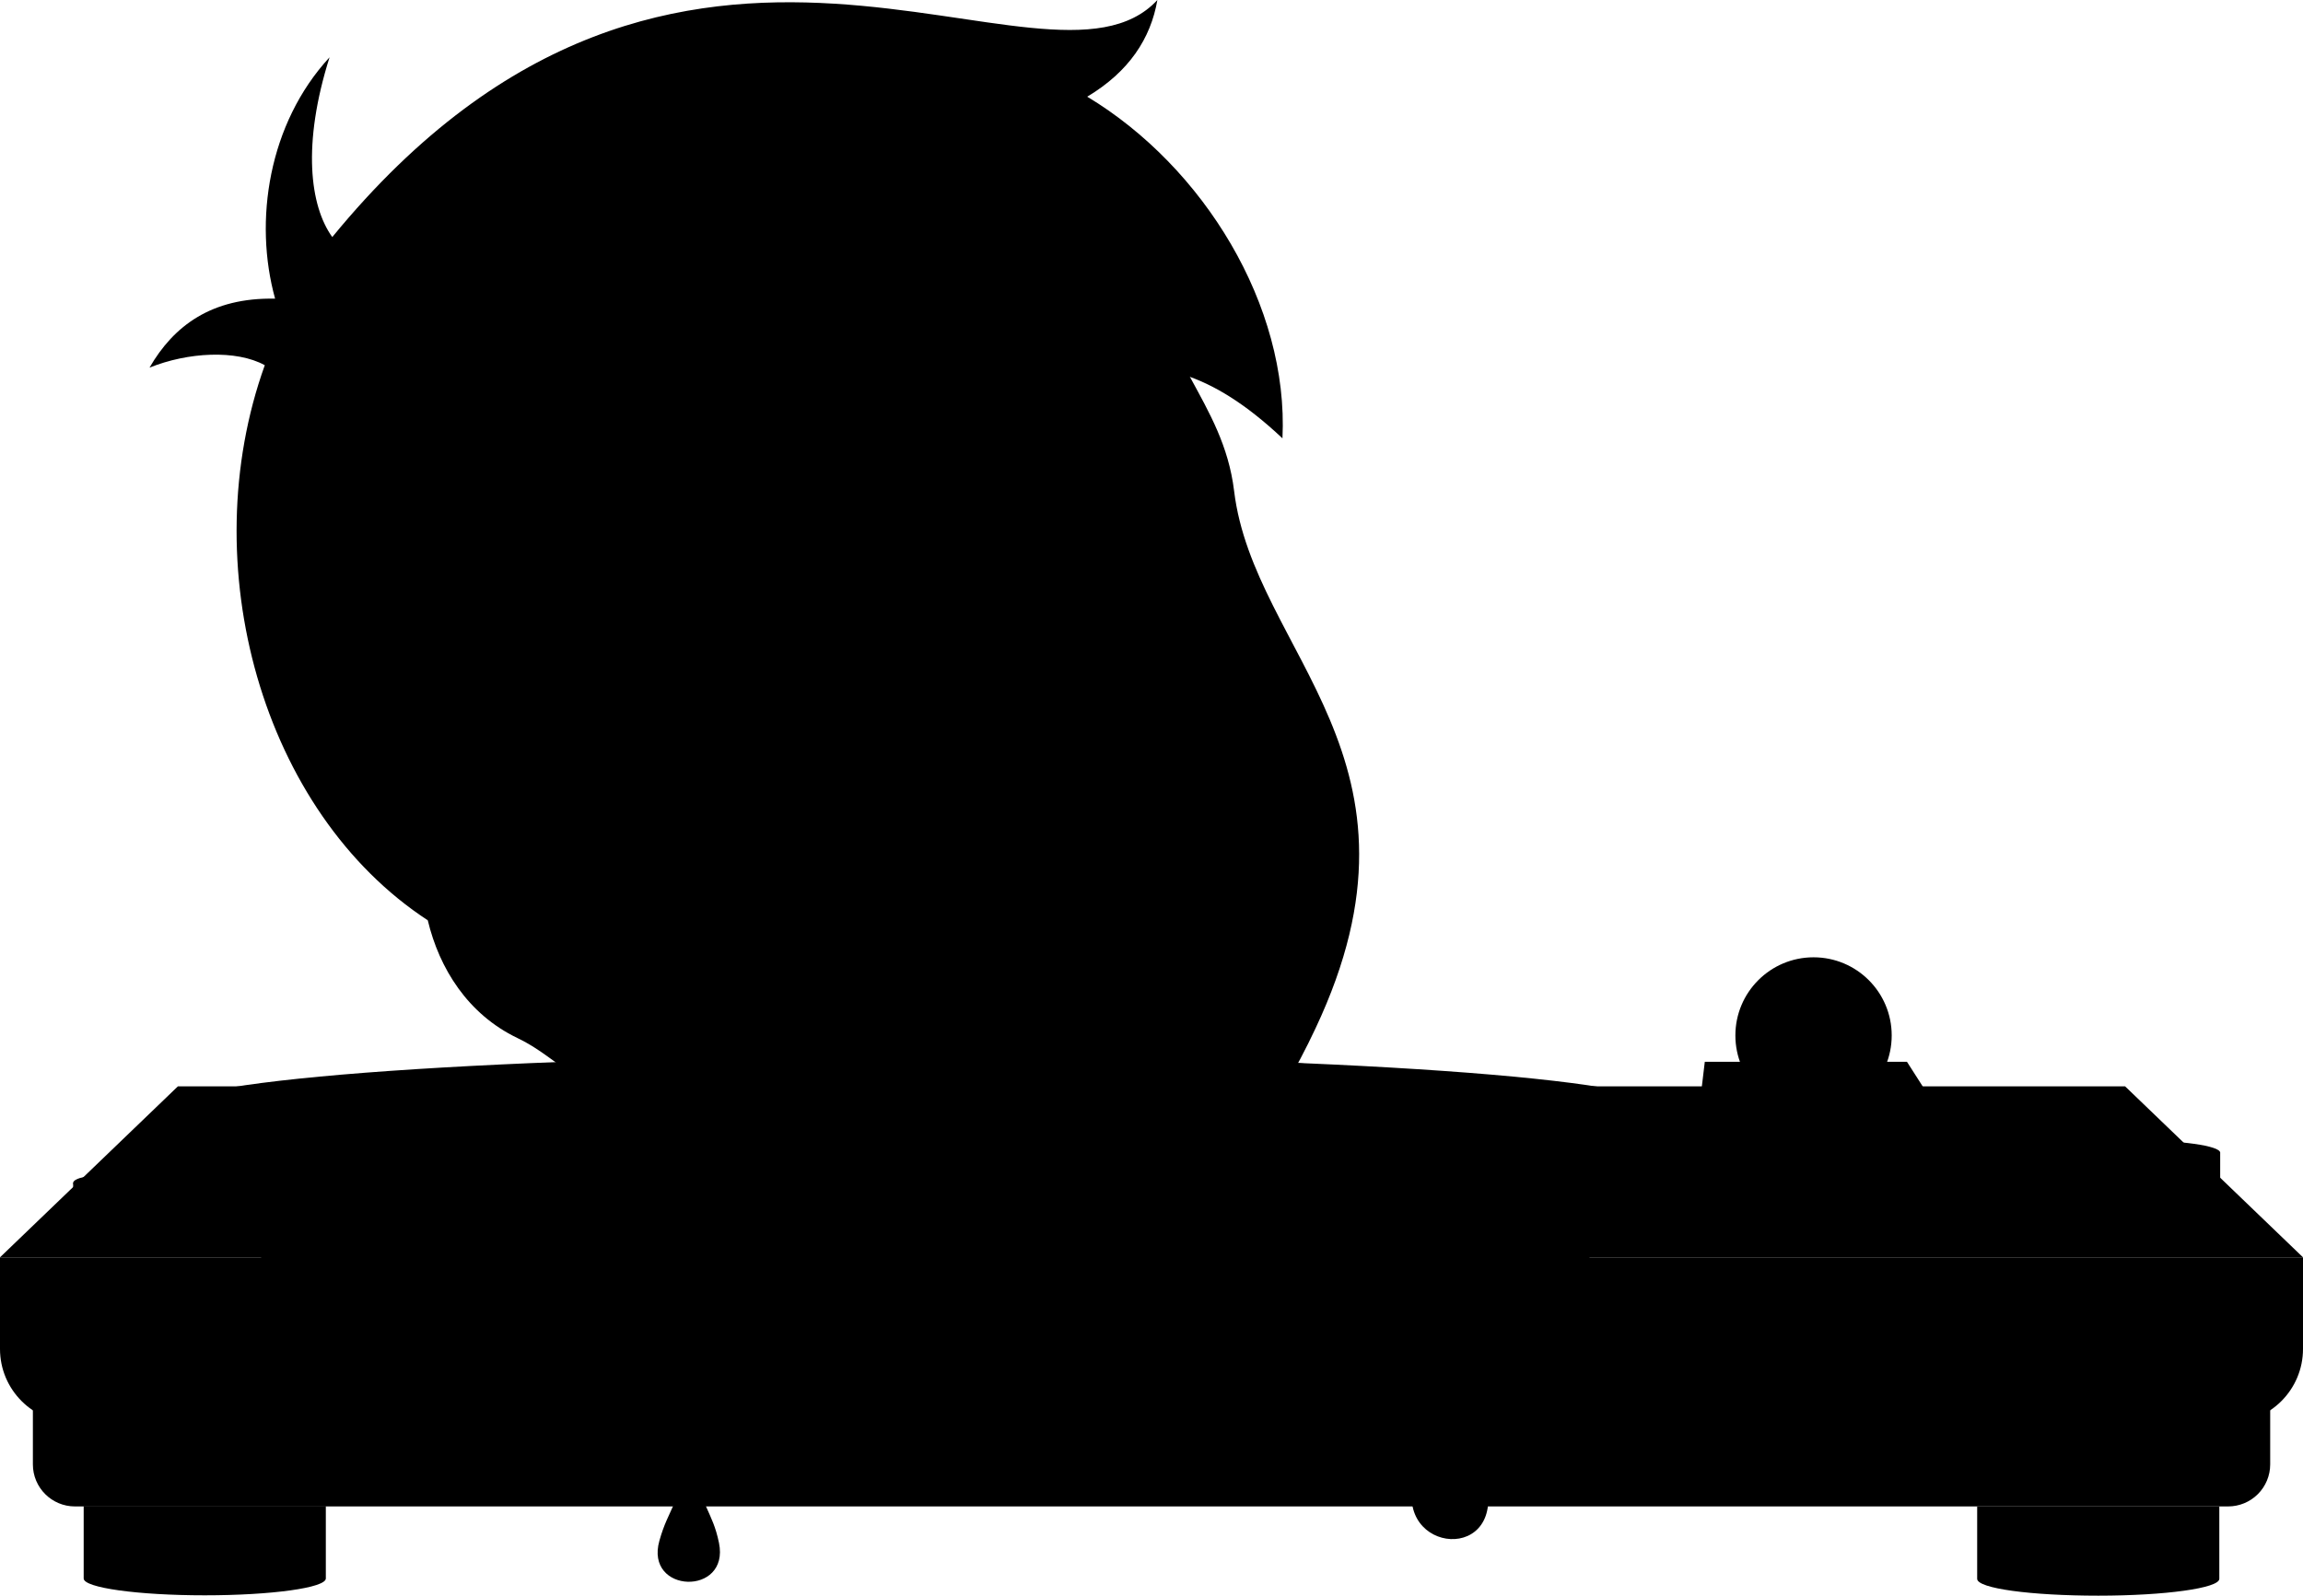
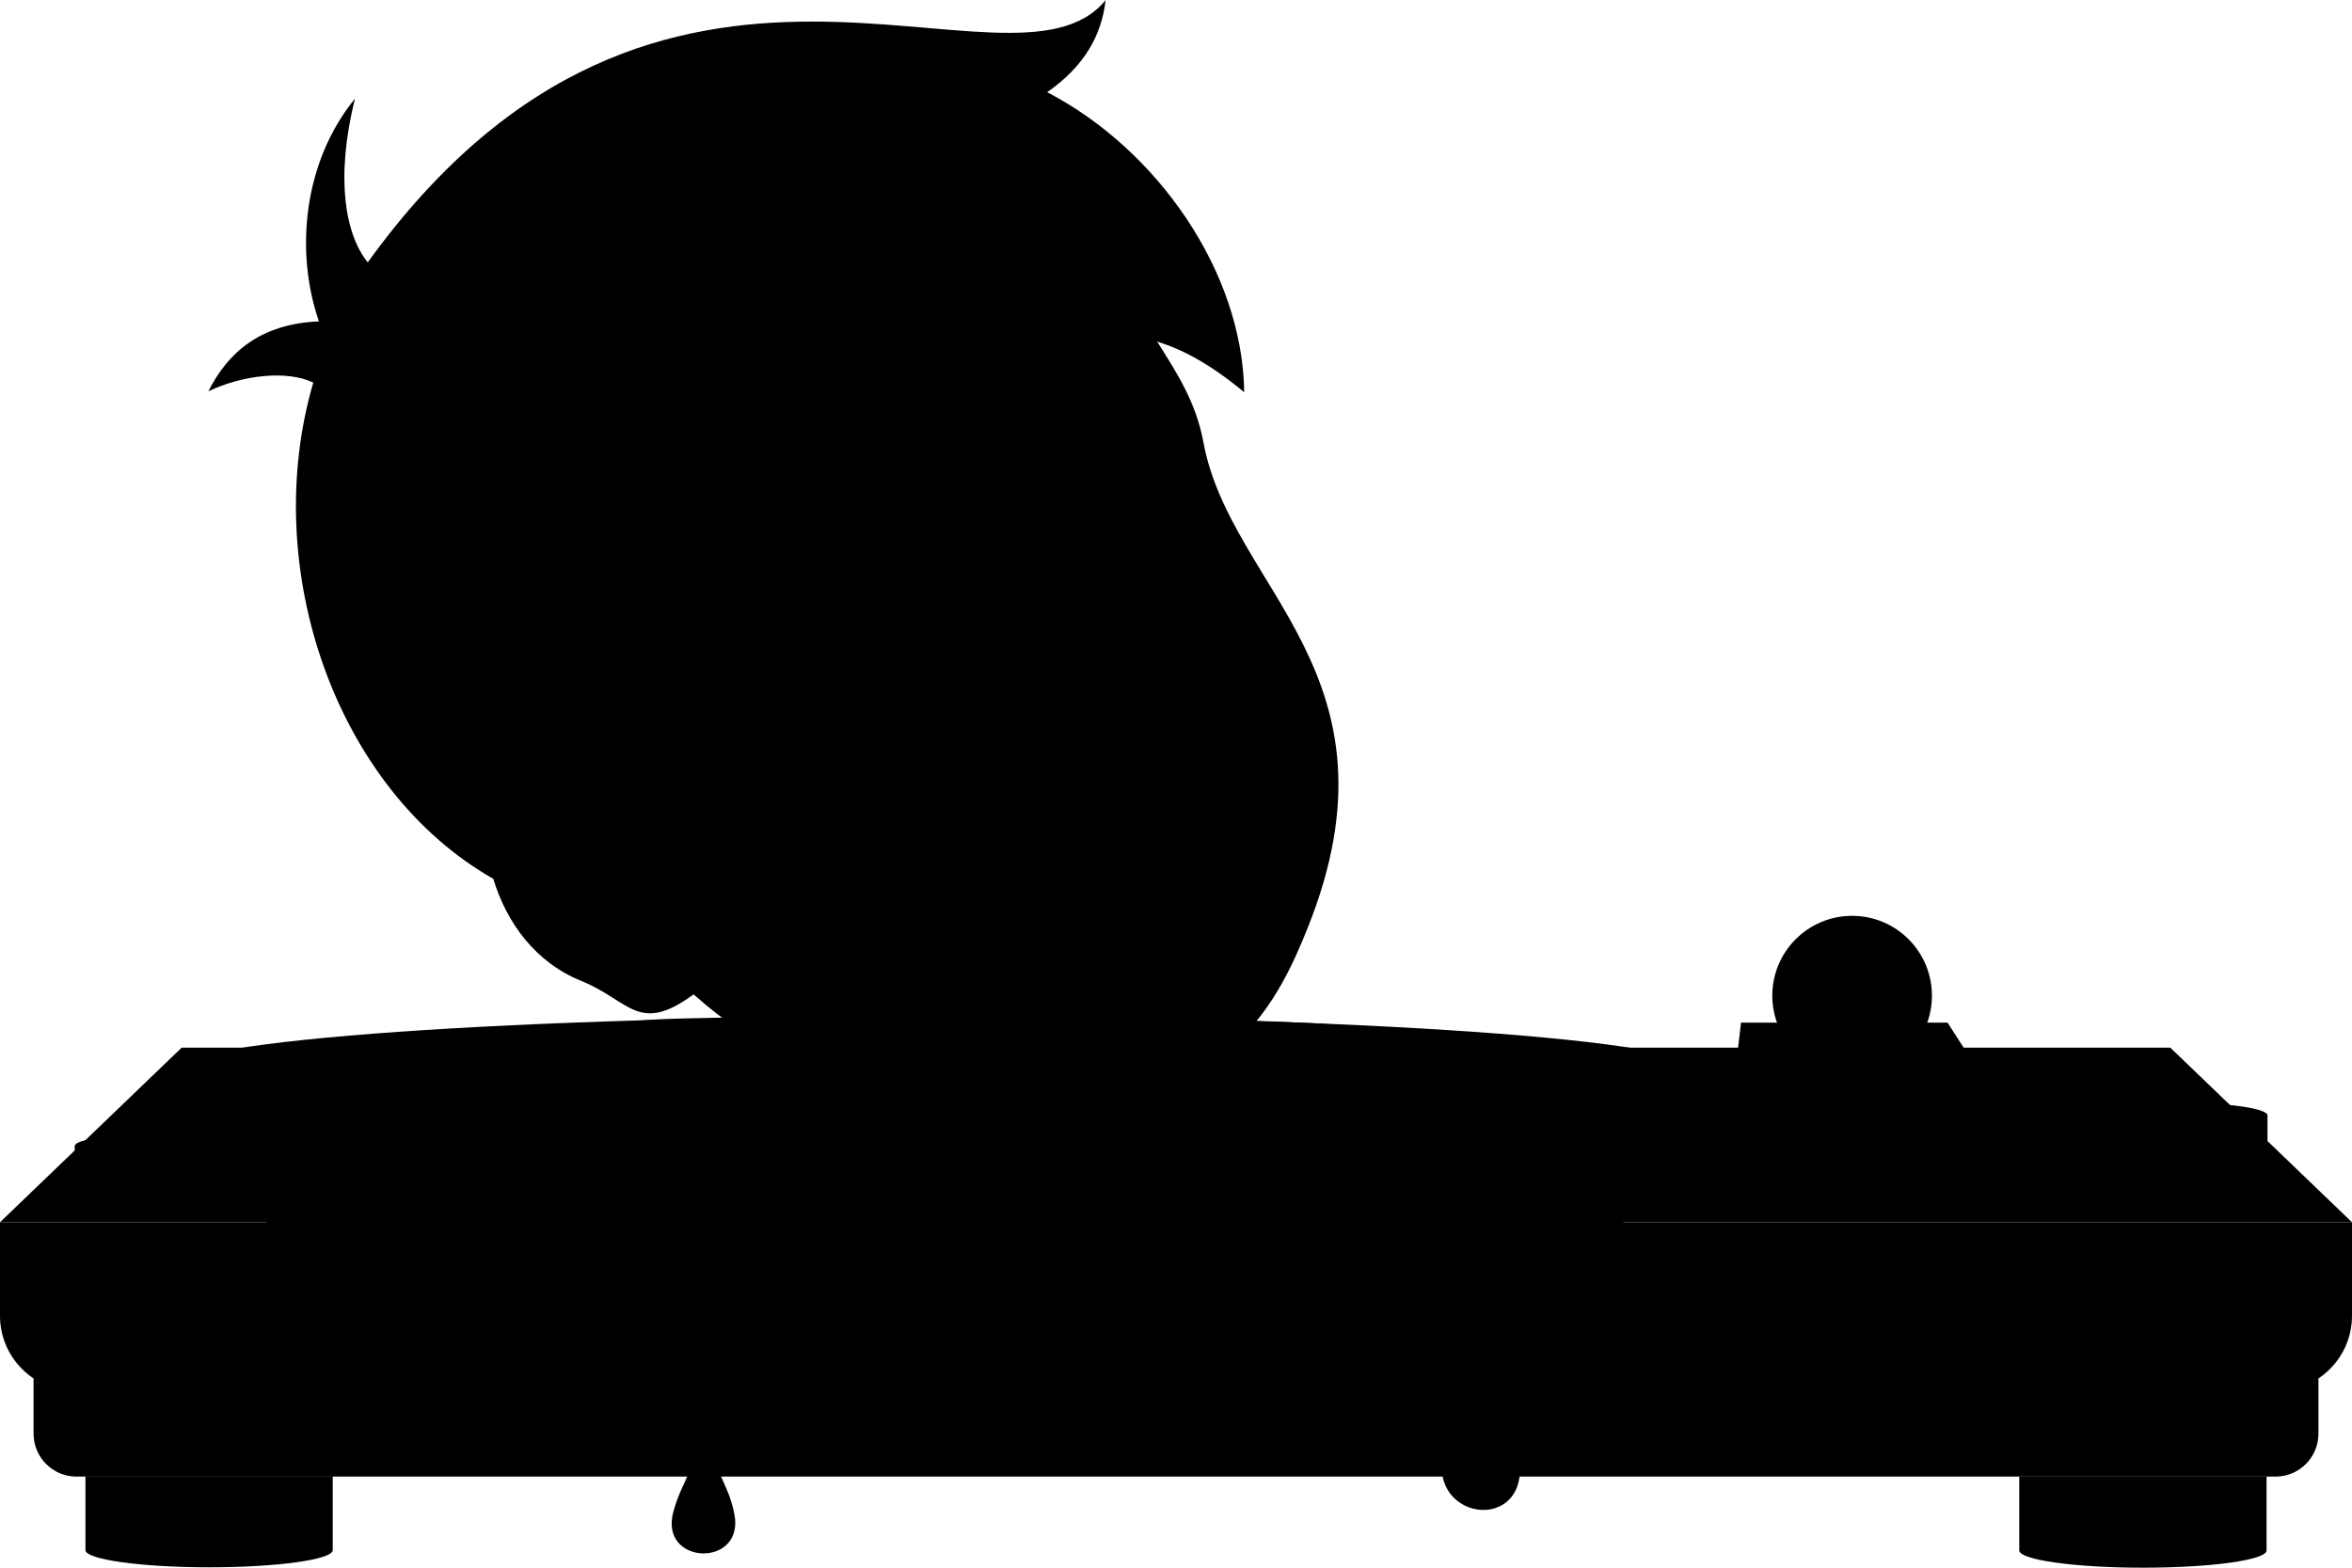
- <svg class="byCombo" viewBox="0 0 321.46 222.79">
+ <svg class="byCombo" viewBox="0 0 300 200">
  <g class="recordPlayer">
-     <path class="mapleMediumDark" d="M4.59,188.64v15.82a5.87,5.87,0,0,0,5.87,5.87H311a5.87,5.87,0,0,0,5.88-5.87V188.64Z" />
-     <path class="mapleDark" d="M0,175.55H321.46a0,0,0,0,1,0,0v12.79a10.3,10.3,0,0,1-10.3,10.3H10.3A10.3,10.3,0,0,1,0,188.34V175.55A0,0,0,0,1,0,175.55Z" />
-     <polygon class="mapleMedium" points="0 175.55 24.83 151.68 296.63 151.68 321.46 175.55 0 175.55" />
+     <path class="mapleMediumDark" d="M4.28,168.14V182.9a5.48,5.48,0,0,0,5.48,5.48H290.24a5.48,5.48,0,0,0,5.48-5.48V168.14Z" />
+     <path class="mapleDark" d="M0,155.93H300a0,0,0,0,1,0,0v11.93a9.61,9.61,0,0,1-9.61,9.61H9.61A9.61,9.61,0,0,1,0,167.86V155.93A0,0,0,0,1,0,155.93Z" />
+     <polygon class="mapleMedium" points="0 155.93 23.17 133.66 276.83 133.66 300 155.93 0 155.93" />
+     <g class="steelDark">
+       <path d="M289.22,150c0,.9-5.22,1.63-11.65,1.63s-11.64-.73-11.64-1.63V142.3h23.29Z" />
+       <path d="M20.09,150.51c0,.64-2.37,1.15-5.28,1.15s-5.28-.51-5.28-1.15v-4.28H20.09Z" />
+       <rect x="221.62" y="134.29" width="29.24" height="7.61" />
+       <path d="M22.38,136.46v8.88c0,3.77,43.43,6.83,97,6.83s97-3.06,97-6.83v-8.88Z" />
+     </g>
    <g class="steelMedium">
-       <path d="M309.9,169.23c0,1-5.58,1.75-12.48,1.75S285,170.19,285,169.23v-8.29H309.9Z" />
-       <path d="M21.52,169.75c0,.68-2.53,1.23-5.65,1.23s-5.66-.55-5.66-1.23v-4.59H21.52Z" />
-       <rect x="237.47" y="152.36" width="31.34" height="8.16" />
-       <path d="M24,154.69v9.51c0,4,46.54,7.32,103.94,7.32s103.94-3.28,103.94-7.32v-9.51Z" />
-     </g>
-     <g class="steelLight">
-       <ellipse cx="297.42" cy="160.94" rx="12.48" ry="1.75" />
-       <ellipse cx="15.87" cy="165.16" rx="5.66" ry="1.23" />
-       <polygon points="268.81 152.36 266.18 148.25 237.96 148.25 237.47 152.36 268.81 152.36" />
+       <ellipse cx="277.57" cy="142.3" rx="11.65" ry="1.64" />
+       <ellipse cx="14.81" cy="146.23" rx="5.28" ry="1.15" />
+       <polygon points="250.87 134.29 248.41 130.46 222.07 130.46 221.62 134.29 250.87 134.29" />
    </g>
    <g class="chromeDarker">
-       <circle cx="253.14" cy="144.57" r="10.91" />
-       <polygon points="250.8 165.66 261.31 161.27 261.31 154.87 250.8 158.88 250.8 165.66" />
+       <circle cx="236.24" cy="127.02" r="10.18" />
+       <polygon points="234.06 146.7 243.86 142.61 243.86 136.63 234.06 140.38 234.06 146.7" />
    </g>
    <g class="chromeDarkest">
-       <path d="M309.78,210.33v10.11c0,1.3-7.57,2.35-16.9,2.35s-16.9-1-16.9-2.35V210.33Z" />
-       <path d="M45.48,210.28v10.11c0,1.3-7.57,2.35-16.9,2.35s-16.9-1.05-16.9-2.35V210.28Z" />
-       <circle cx="252.53" cy="148.25" r="6.13" />
-       <rect x="240.51" y="158.88" width="10.29" height="6.77" />
+       <path d="M289.1,188.38v9.42c0,1.22-7.06,2.2-15.77,2.2s-15.77-1-15.77-2.2v-9.42Z" />
+       <path d="M42.44,188.33v9.43c0,1.21-7.06,2.19-15.77,2.19s-15.77-1-15.77-2.19v-9.43Z" />
+       <circle cx="235.67" cy="130.46" r="5.72" />
+       <rect x="224.46" y="140.38" width="9.6" height="6.32" />
    </g>
-     <path class="chromeDark" d="M240.51,158.88l2.14-5.12c7.76-.3,15.3-.51,18.65,1.11l-10.5,4Z" />
-     <ellipse class="rubberMediumDark" cx="127.92" cy="154.69" rx="103.94" ry="7.31" />
-     <ellipse class="dullYellowMedium" cx="127.92" cy="154.69" rx="35.24" ry="2.48" />
+     <path class="chromeDark" d="M224.46,140.38l2-4.78c7.24-.28,14.29-.48,17.41,1l-9.8,3.75Z" />
+     <ellipse class="rubberMediumDark" cx="119.38" cy="136.46" rx="97" ry="6.82" />
+     <ellipse class="dullYellowMedium" cx="119.38" cy="136.46" rx="32.88" ry="2.31" />
    <g class="chromeMedium">
-       <path d="M254.1,153.61l.76-5.05a2.34,2.34,0,1,0-4.67,0l-.38,5C251.32,153.54,252.76,153.56,254.1,153.61Z" />
+       <path d="M237.14,135.46l.71-4.71a2.18,2.18,0,1,0-4.36,0l-.35,4.66C234.54,135.4,235.89,135.41,237.14,135.46Z" />
    </g>
  </g>
  <g class="blood">
    <g class="bloodDarker">
-       <path d="M179.57,148.34c12.81.63,28.82,5.61,18.78,11.73-3.51,2.14-2.63,9.59,5.56,9.75,18.7.35,22.89,6.25,12.15,10.54-9.33,3.72-13,10.09-8.76,25.85,3.31,12.27-12.86,10.78-9.9.27,3.56-12.66,4.08-22.89-10.71-27.21-12.93-3.77-27,3.95-42.93,3.95-18.76,0-40.24-4.8-44.06,4.56-1.74,4.26-6,4.38-7.7,0-3.19-8.44-16.33-8.19-22.32-4.68-4.66,2.72-5.71,6.46-3.32,13.07,3.69,10.22-11,9.89-7.83.28,3.34-10.2-.32-15.17-8.71-16.32-11.5-1.57-22.47-7.43-6.71-10.79,4-.85,6.68-3.72,4.58-10-1.12-3.34,6-5.69,22.62-5.36,11.89.23-1.67-5.67,22.72-6.29C114.66,147.14,157.75,147.26,179.57,148.34Z" />
-       <path d="M96.16,202.43c1.72,8.32,3.27,8.46,4.2,13,1.52,7.45-10.41,7.1-8.32-.31C93.35,210.46,94.6,210.77,96.16,202.43Z" />
+       <path d="M167.58,130.54c12,.59,26.9,5.23,17.53,10.94-3.27,2-2.45,9,5.19,9.1,17.46.33,21.36,5.84,11.33,9.84-8.7,3.47-12.15,9.41-8.17,24.12,3.09,11.44-12,10.05-9.24.24,3.33-11.81,3.81-21.35-10-25.38-12.06-3.52-25.23,3.68-40.06,3.68-17.51,0-37.56-4.48-41.13,4.26-1.62,4-5.63,4.09-7.18,0-3-7.88-15.24-7.64-20.83-4.37-4.35,2.54-5.33,6-3.1,12.2,3.44,9.53-10.25,9.22-7.31.26,3.12-9.51-.3-14.15-8.13-15.22-10.73-1.47-21-6.94-6.25-10.08,3.69-.79,6.23-3.47,4.27-9.32-1-3.11,5.55-5.3,21.11-5,11.09.21-1.56-5.29,21.2-5.87C107,129.43,147.22,129.53,167.58,130.54Z" />
+       <path d="M89.74,181c1.61,7.77,3.05,7.9,3.92,12.1,1.42,7-9.71,6.63-7.76-.28C87.12,188.5,88.29,188.78,89.74,181Z" />
    </g>
    <g class="bloodDark">
-       <path d="M205.54,203.61c2.36,5.54,1.75,10.75-3.81,10.32C205.38,210.77,205.52,208.07,205.54,203.61Z" />
-       <path d="M64.93,194.61c2.35,4,1.51,8.56-3.15,8.49C64.33,201.14,65.18,198.49,64.93,194.61Z" />
-       <path d="M98.67,213c2.11,3.16,1.11,7.84-3.77,6.86C97.8,218.54,98.48,217.14,98.67,213Z" />
-       <path d="M101.45,184.61c-3,2.36-2.19,5.61-5.77,5.83C98.21,189.54,98.17,186,101.45,184.61Z" />
-       <path d="M200.92,169.41c-51.23,3.24-113.91,2.64-155.6-.77-6.56,1.54-11.41,4.09-6,5.91H219.07C220,172.24,212.89,169.66,200.92,169.41Z" />
-       <path d="M195.35,159.06c10.9-5.12-5.62-9.47-16-10.37-21.77-1.89-64.62-1-86.25-.65-22,.31-9.06,5.94-21.62,5.94-16.11,0-22.7,2.59-21.81,4.36C68.75,160,95.62,162,127.92,162,155.1,162,176.83,160.27,195.35,159.06Z" />
+       <path d="M191.82,182.1c2.21,5.18,1.64,10-3.55,9.63C191.67,188.79,191.8,186.26,191.82,182.1Z" />
+       <path d="M60.6,173.71c2.19,3.72,1.4,8-2.94,7.92C60,179.8,60.83,177.33,60.6,173.71Z" />
+       <path d="M92.09,190.88c2,3,1,7.32-3.53,6.41C91.27,196,91.91,194.73,92.09,190.88Z" />
+       <path d="M94.68,164.38c-2.79,2.2-2,5.23-5.39,5.44C91.66,169,91.62,165.64,94.68,164.38Z" />
+       <path d="M187.51,150.2c-47.81,3-106.31,2.47-145.21-.72-6.13,1.44-10.65,3.82-5.59,5.52H204.45C205.31,152.84,198.68,150.43,187.51,150.2Z" />
+       <path d="M182.31,140.55c10.17-4.78-5.24-8.84-14.91-9.68-20.32-1.77-60.31-.9-80.49-.61-20.49.29-8.46,5.54-20.18,5.55-15,0-21.19,2.41-20.36,4.06,17.79,1.52,42.86,3.42,73,3.42C144.75,143.29,165,141.67,182.31,140.55Z" />
    </g>
-     <g class="bloodMedium">
-       <path d="M196.67,155.47c1.33,2.67-3.8,3.08-19.08,4C184.47,158.54,195.17,157.58,196.67,155.47Z" />
-       <path d="M54.47,156.09c-9.15,2,7.62,2.56,19.27,3.39C67.06,158.17,49.18,157.91,54.47,156.09Z" />
-       <path d="M213.18,171.34c9.48,3.17-5.26,2.34-16.17,2.21C203.69,172.37,217.37,174.16,213.18,171.34Z" />
-       <path d="M39.83,171.17c-5.13,3,6.07,2.85,18.05,2.52C51.19,172.92,39.28,173.6,39.83,171.17Z" />
+     <g class="bloodLight">
+       <path d="M183.55,137.19c1.23,2.5-3.55,2.88-17.81,3.74C172.16,140.06,182.15,139.16,183.55,137.19Z" />
+       <path d="M50.84,137.77c-8.55,1.9,7.11,2.39,18,3.16C62.59,139.71,45.89,139.47,50.84,137.77Z" />
+       <path d="M199,152c8.85,3-4.91,2.18-15.09,2.06C190.09,153,202.87,154.63,199,152Z" />
+       <path d="M37.17,151.84c-4.79,2.77,5.66,2.66,16.85,2.35C47.77,153.48,36.65,154.11,37.17,151.84Z" />
    </g>
  </g>
  <g class="bennett">
-     <path class="skinEastAsian" d="M59.71,128.49c1.61,6.76,5.61,13.12,12.49,16.43,7.23,3.48,8.16,8.78,17,3.11,18.09,18.26,40.41,20.94,59.69,20.2,22-.84,29.53-13.62,34.72-24.62C201.37,106,175,91.23,172.26,68.54c-1.54-12.61-10.75-18.48-11.55-32.45C140.4-13.74,34,65.5,59.71,128.49Z" />
-     <path class="tongue" d="M161.62,133.14c-2.9,7.78,1.48,17.7-9.93,19.94-5.45,1.08-8.87-4.55-6.63-11.64C150.23,137.55,156.37,135.21,161.62,133.14Z" />
-     <path class="tongueFold" d="M151.48,137.5c-1,2.56-1.37,6.85-.16,8.89-.63-3,.17-7.64,1.31-9.45Z" />
+     <path class="skinEastAsian" d="M62.93,112.15c1.68,5.54,5.34,10.63,11.23,13,6.2,2.52,7.25,6.88,14.31,1.71,16,14.26,34.71,15.34,50.71,13.73,18.23-1.83,23.88-12.86,27.64-22.27,12.84-32.2-9.86-43.14-13.32-61.88-1.92-10.41-9.89-14.82-11.28-26.4C122.75-10.34,38.31,61.07,62.93,112.15Z" />
+     <path class="tongue" d="M148,110.77c-2,6.62,2.94,14.81-7.07,17.48-4.47,1.2-8.92-3.2-6.28-9.72C138.73,115,143.72,112.76,148,110.77Z" />
+     <path class="tongueFold" d="M139.77,114.92c-.75,2.18-.79,5.77.32,7.41a13.49,13.49,0,0,1,.6-7.94Z" />
    <g class="deadEyeBlack">
-       <path d="M137.58,101.63Q132.24,99.7,126.79,98l3.36-10.61-2.72-.86L124.08,97.1q-5.43-1.69-10.94-3.2l-.86,2.72q5.55,1.41,11,3.1l-3.54,11.2,2.71.86L126,100.57c3.63,1.18,7.22,2.42,10.76,3.78Z" />
-       <path d="M173.75,87.6q-4.84-2.28-9.86-4.43c1.38-3.32,2.68-6.67,3.86-10L165.12,72c-1.23,3.37-2.54,6.7-3.92,10q-5.25-2.2-10.66-4.28l-1.11,2.62c3.56,1.32,7.12,2.75,10.68,4.24q-2.22,5.17-4.68,10.24L158.05,96c1.69-3.37,3.26-6.77,4.75-10.19,3.28,1.42,6.56,2.89,9.83,4.45Z" />
+       <path d="M128.48,86.08q-5.46-1.6-11-3l2.69-10.81-2.76-.68-2.7,10.8c-3.68-.89-7.38-1.74-11.12-2.51l-.69,2.77q5.63,1.06,11.15,2.41l-2.85,11.4,2.77.69,2.84-11.4c3.7,1,7.36,2,11,3.1Z" />
+       <path d="M157.79,72.73c-3.32-1.32-6.7-2.58-10.12-3.81,1.17-3.41,2.26-6.83,3.23-10.27l-2.69-.95c-1,3.44-2.13,6.85-3.3,10.24q-5.39-1.87-10.91-3.61L133.05,67c3.64,1.1,7.28,2.3,10.93,3.57q-1.9,5.3-4,10.51l2.69,1c1.48-3.47,2.84-7,4.11-10.47,3.36,1.21,6.73,2.48,10.1,3.84Z" />
    </g>
    <g class="eyebrowBlack">
-       <path d="M127.93,74.24c-9,7-20.93,8.61-26.63,17.7C109.92,84.64,122,83.31,127.93,74.24Z" />
-       <path d="M167.38,65.25c-7.78-4-15,2.31-23.2,2.56C150.57,71,159,64.35,167.38,65.25Z" />
+       <path d="M116.91,63.5c-7.12,6.28-18.51,7.76-21.26,16.1C102.45,73.08,113.21,72.56,116.91,63.5Z" />
+       <path d="M149.27,54c-6.2-4-12.38,2.7-19.17,3.32C136.51,61,142.23,53.67,149.27,54Z" />
    </g>
    <g class="skinDisplay">
-       <path d="M173.09,128.61c-13.79,5.9-28.31,9.24-34.12,19.66C139.85,137.51,167.52,129.66,173.09,128.61Z" />
-       <path d="M144.58,124.52c6.72,2,19.71-4.63,21.2-9.32,2.74-8.61-7.25-8.6-9.59-13.09.87,5.94,10.77,4.88,8.22,12.65C163.09,118.78,152.55,123.92,144.58,124.52Z" />
+       <path d="M157.29,106.4c-11.17,5.63-23.08,9.15-27.38,18.12C127.18,115.6,155.9,105.22,157.29,106.4Z" />
+       <path d="M133.36,104.47c5.18,1.81,16.16-4.86,17.16-8.84,1.83-7.31-6.48-6.79-8.66-10.4.54,4.86,9,3.54,7.3,10.14C148.27,98.78,140,103.56,133.36,104.47Z" />
    </g>
-     <path class="skinFold" d="M77.59,129.79c-6.79,4.2,6.62,8.41,3.4,12.08-1.68,1.92-3.66-1.54-8-3-11.82-4-10.73-23.79-1.43-18.92-8.7-2.15-7.85,14.68,1.88,17.86,3,1,5.87,3.81,6.55,3.3C82.32,139.3,68.68,133.14,77.59,129.79Z" />
-     <path class="hairBlack" d="M88.34,110c-6.51-21.21,7.79-28.17-1.82-47.49,25.93,11.49,36.12-6.77,53.83,1.22-1.3-4.52-5.64-8-12.94-10.44,21.84,4.3,30.87-11.6,51.6,7.91.89-18.52-11-37.92-27.25-47.7C157.6,10,160.62,5.38,161.55,0,146,16.79,95.17-26.45,46.38,33.1,43.26,28.76,42.15,20.17,46,8c-8.53,9.25-10.61,22.85-7.6,33.7-8.88-.18-14.17,3.81-17.53,9.63,5.33-2.16,12.11-2.53,16.09-.34-10,27.83-.42,62.38,22.79,77.53-2.13-13.5,9.41-19.58,17.24-12Z" />
+     <path class="skinFold" d="M77.87,112.31c-5.38,3.78,5.9,6.94,3.5,10-1.06,1.33-3.14-1.13-6.85-2.18-9.85-2.78-9.74-18.94-2.21-15.67-7.35-1.34-5.82,12.78,2.45,14.92,2.51.65,5.41,2.89,5.94,2.43C82.58,120.16,71,115.36,77.87,112.31Z" />
+     <path class="hairBlack" d="M85.8,95.29c-6.52-17.31,5-23.84-4-39.41,22.17,8.22,29.71-7.5,44.86-1.77-1.32-3.69-5.11-6.35-11.31-8,18.4,2.46,25.1-11.24,43.35,3.93-.21-15.45-11.14-31-25.13-38.28,4.67-3.24,6.95-7.21,7.45-11.74C128.94,14.77,84.45-18.59,46.91,33.47,44.09,30,42.72,22.93,45.27,12.59,38.65,20.72,37.62,32.15,40.68,41c-7.4.31-11.59,3.91-14.1,8.92,4.33-2.07,10-2.73,13.38-1.11-6.93,23.67,2.87,51.92,23,63.33C60.46,101,69.75,95.38,76.65,101.32Z" />
  </g>
</svg>
